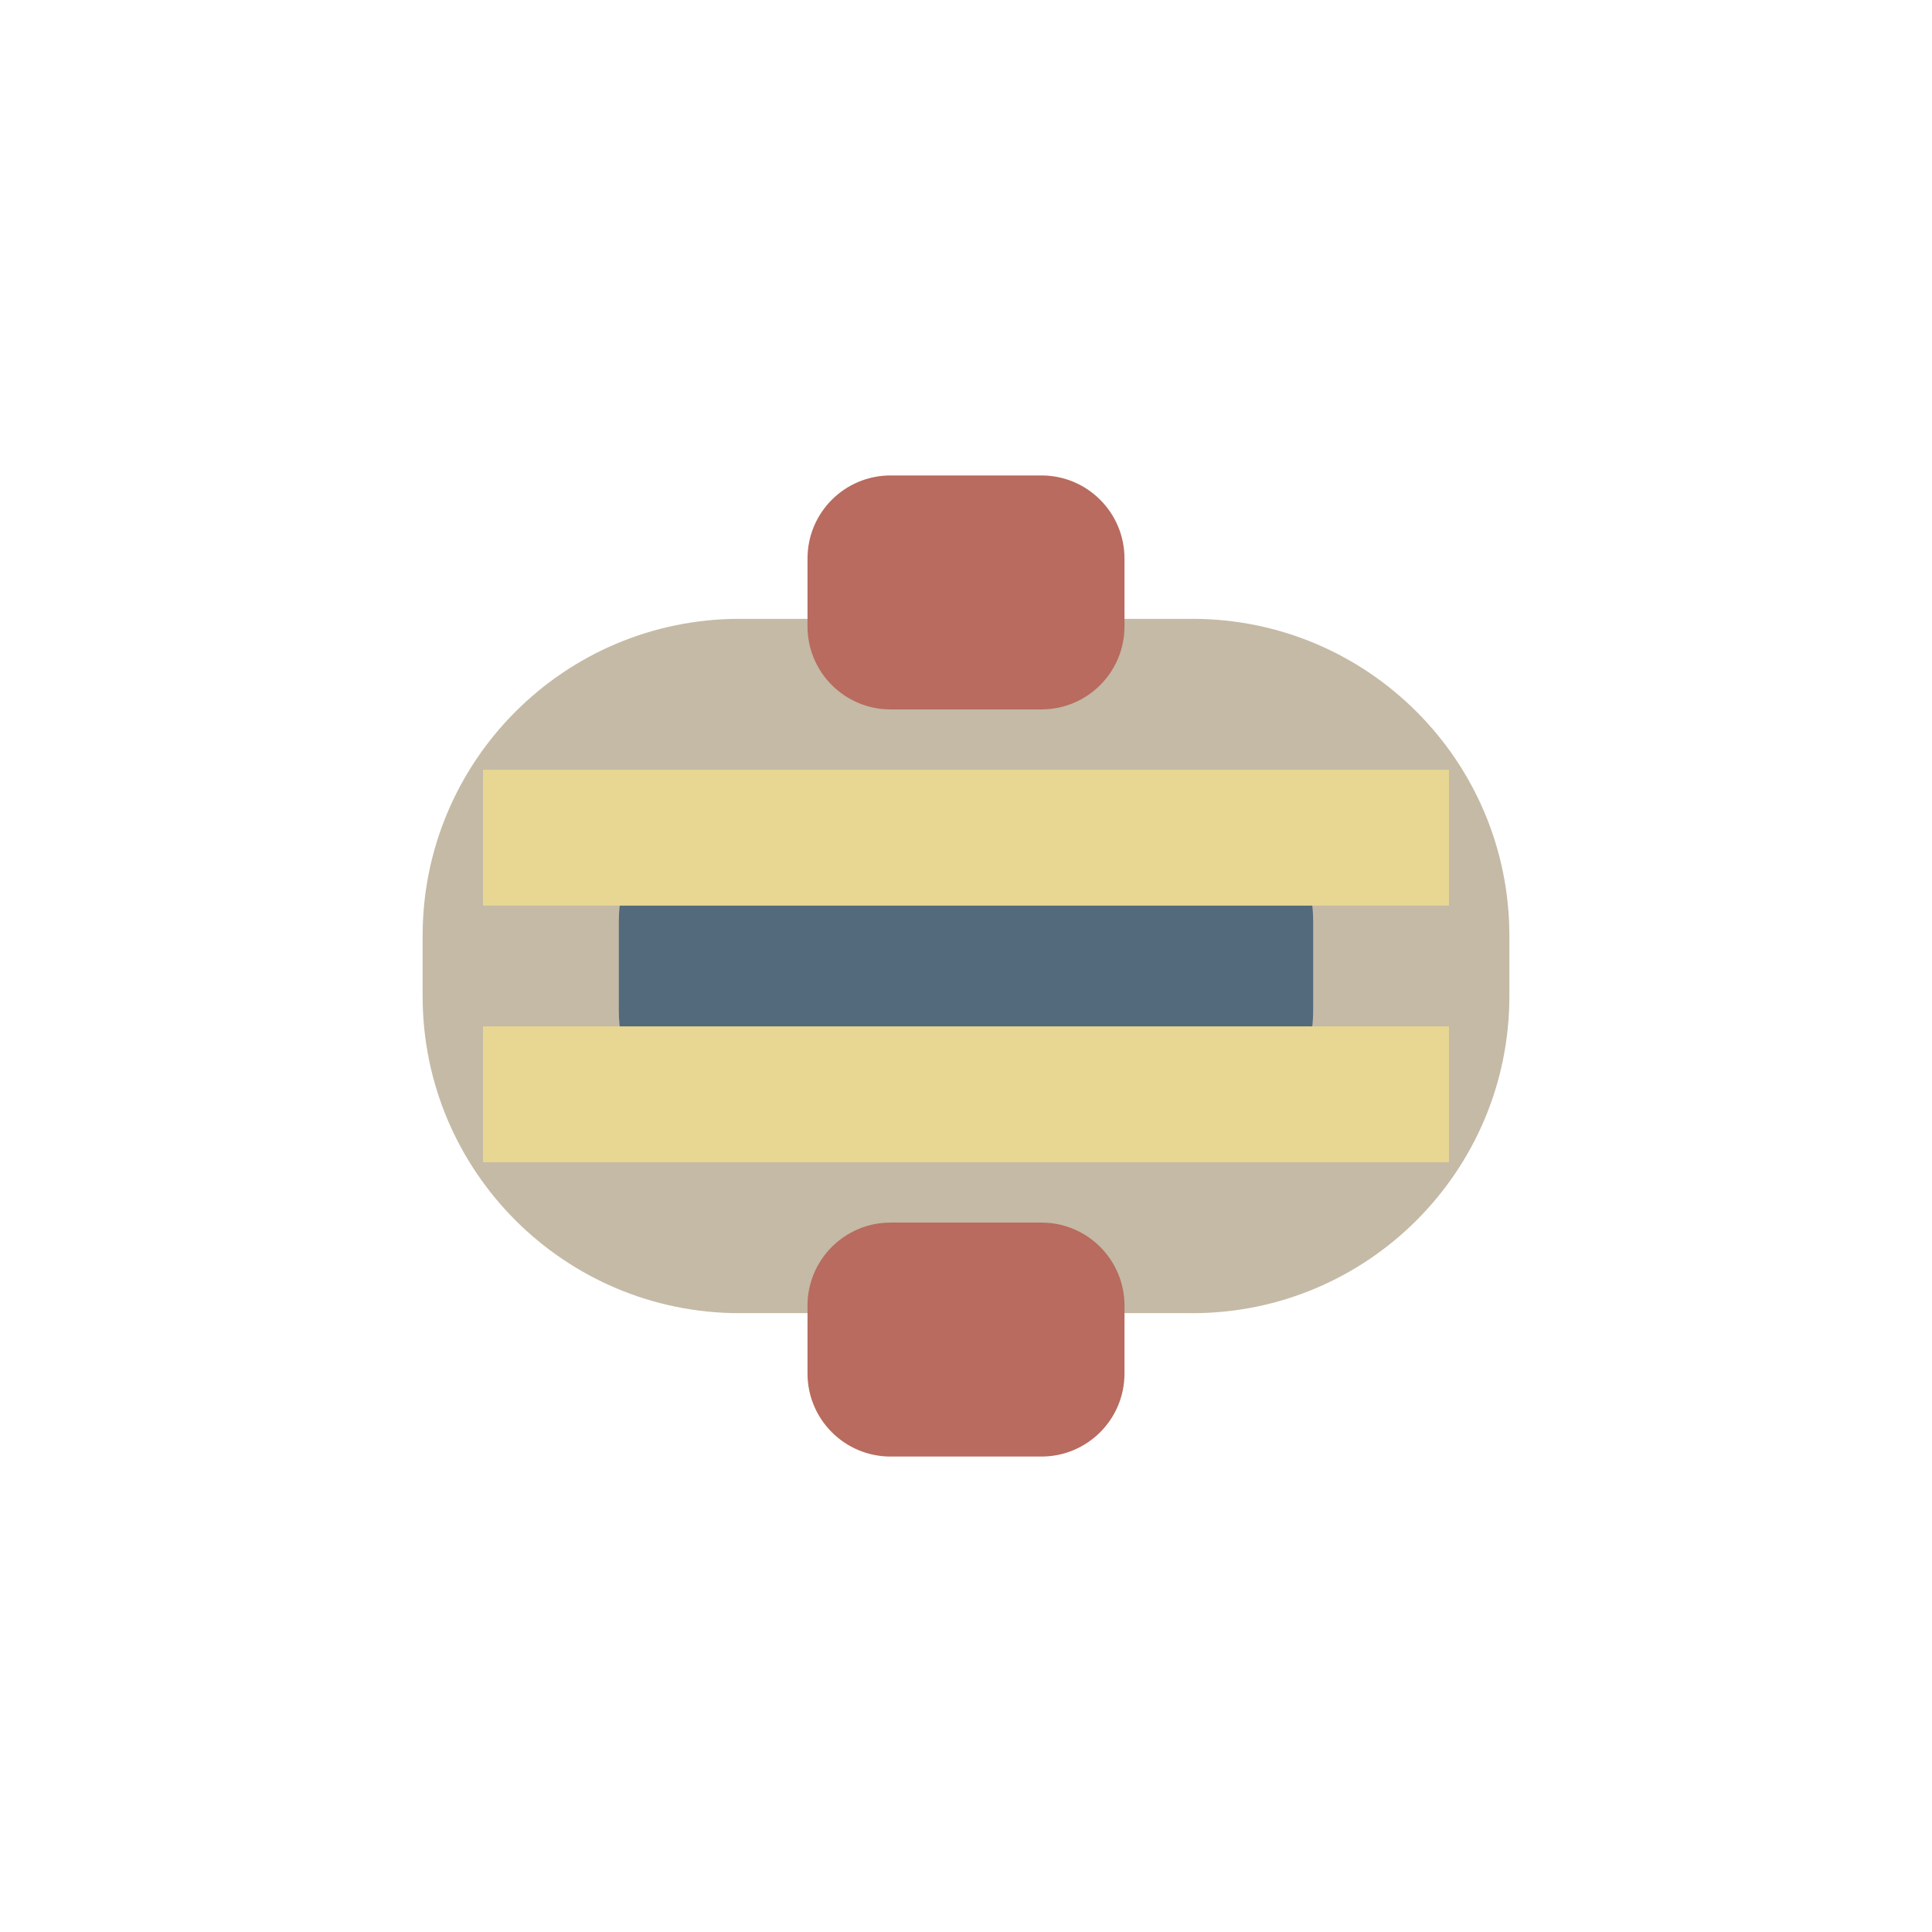
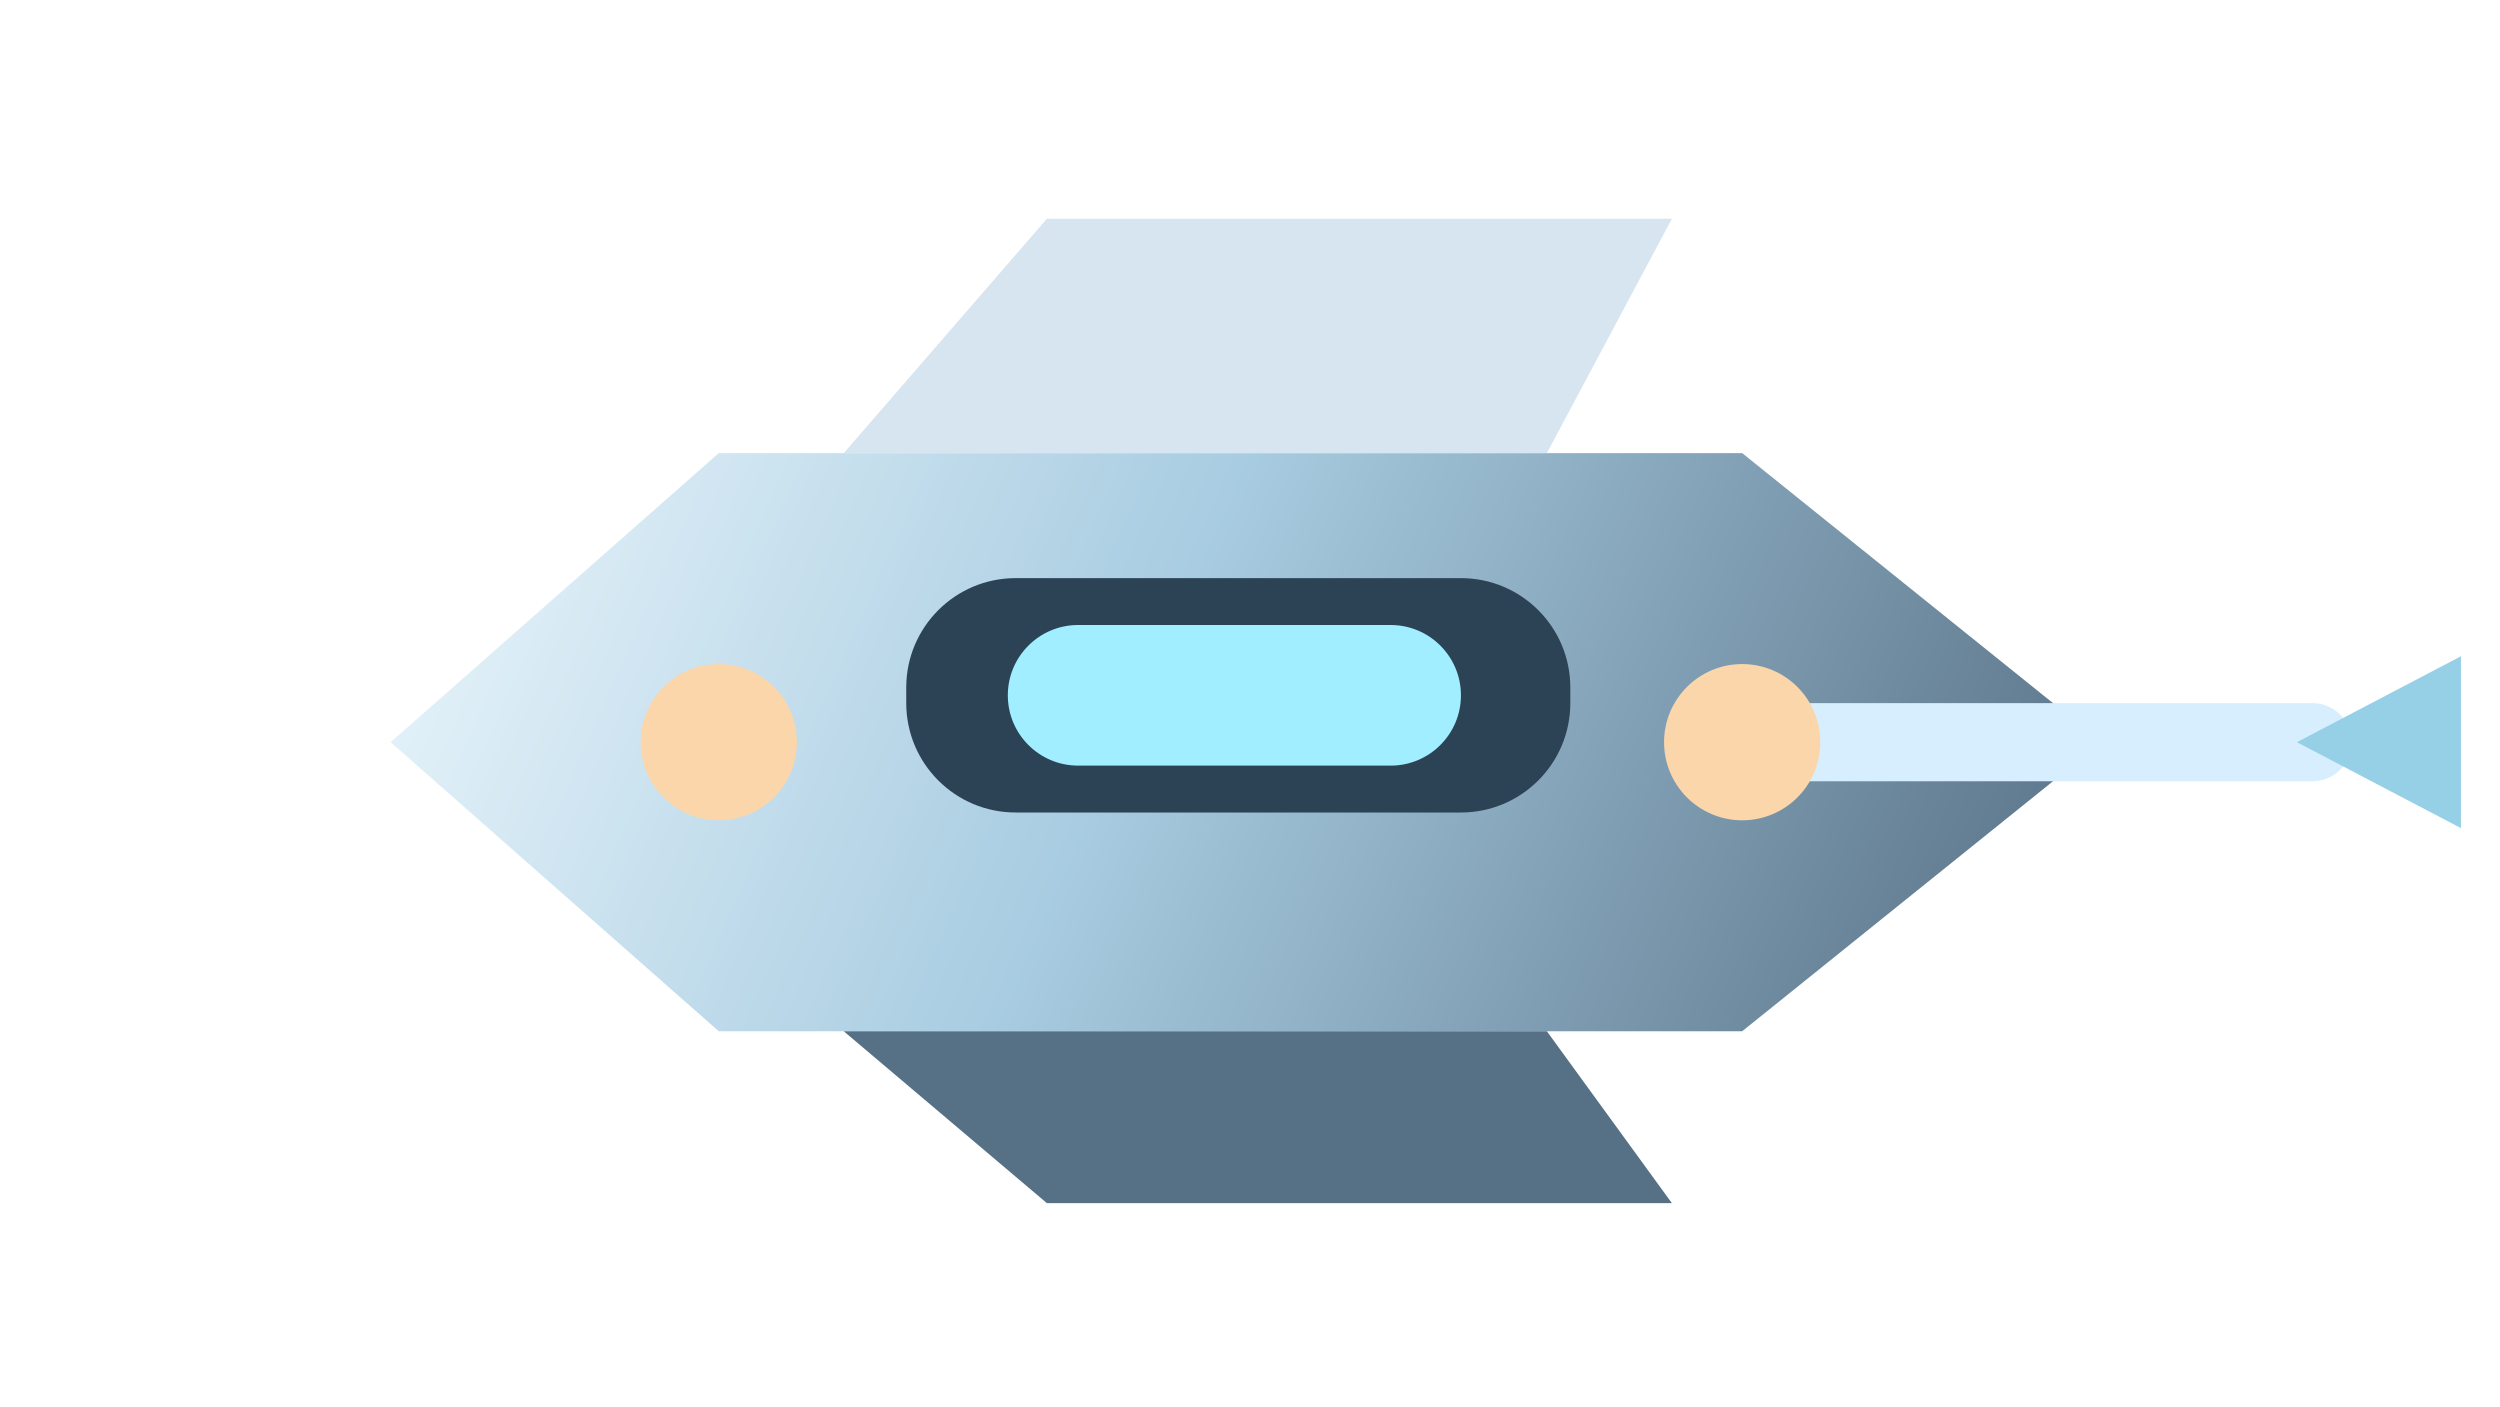
- <svg xmlns="http://www.w3.org/2000/svg" viewBox="0 0 512 512">
-   <rect x="112" y="164" width="288" height="184" rx="84" fill="#c4baa6" />
-   <rect x="164" y="210" width="184" height="92" rx="34" fill="#53697c" />
-   <path d="M128 204h256v36H128zm0 68h256v36H128z" fill="#e7d792" />
-   <rect x="214" y="126" width="84" height="62" rx="22" fill="#b86b5e" />
-   <rect x="214" y="324" width="84" height="62" rx="22" fill="#b86b5e" />
+ <svg xmlns="http://www.w3.org/2000/svg" width="320" height="180" viewBox="0 0 320 180" fill="none">
+   <defs>
+     <linearGradient id="blockadeHull" x1="46" y1="42" x2="265" y2="139" gradientUnits="userSpaceOnUse">
+       <stop stop-color="#F2FBFF" />
+       <stop offset="0.46" stop-color="#A8CCE1" />
+       <stop offset="1" stop-color="#556D82" />
+     </linearGradient>
+   </defs>
+   <path d="M50 95L92 58H223L269 95L223 132H92L50 95Z" fill="url(#blockadeHull)" />
+   <path d="M108 58L134 28H214L198 58H108Z" fill="#D6E5F0" />
+   <path d="M108 132L134 154H214L198 132H108Z" fill="#567185" />
+   <rect x="116" y="74" width="85" height="30" rx="14" fill="#2C4255" />
+   <rect x="129" y="80" width="58" height="18" rx="9" fill="#A0EEFF" />
+   <path d="M221 95H296" stroke="#D7EEFF" stroke-width="10" stroke-linecap="round" />
+   <path d="M294 95L315 84V106L294 95Z" fill="#96D0E7" />
+   <circle cx="92" cy="95" r="10" fill="#FAD6AA" />
+   <circle cx="223" cy="95" r="10" fill="#FAD6AA" />
</svg>
